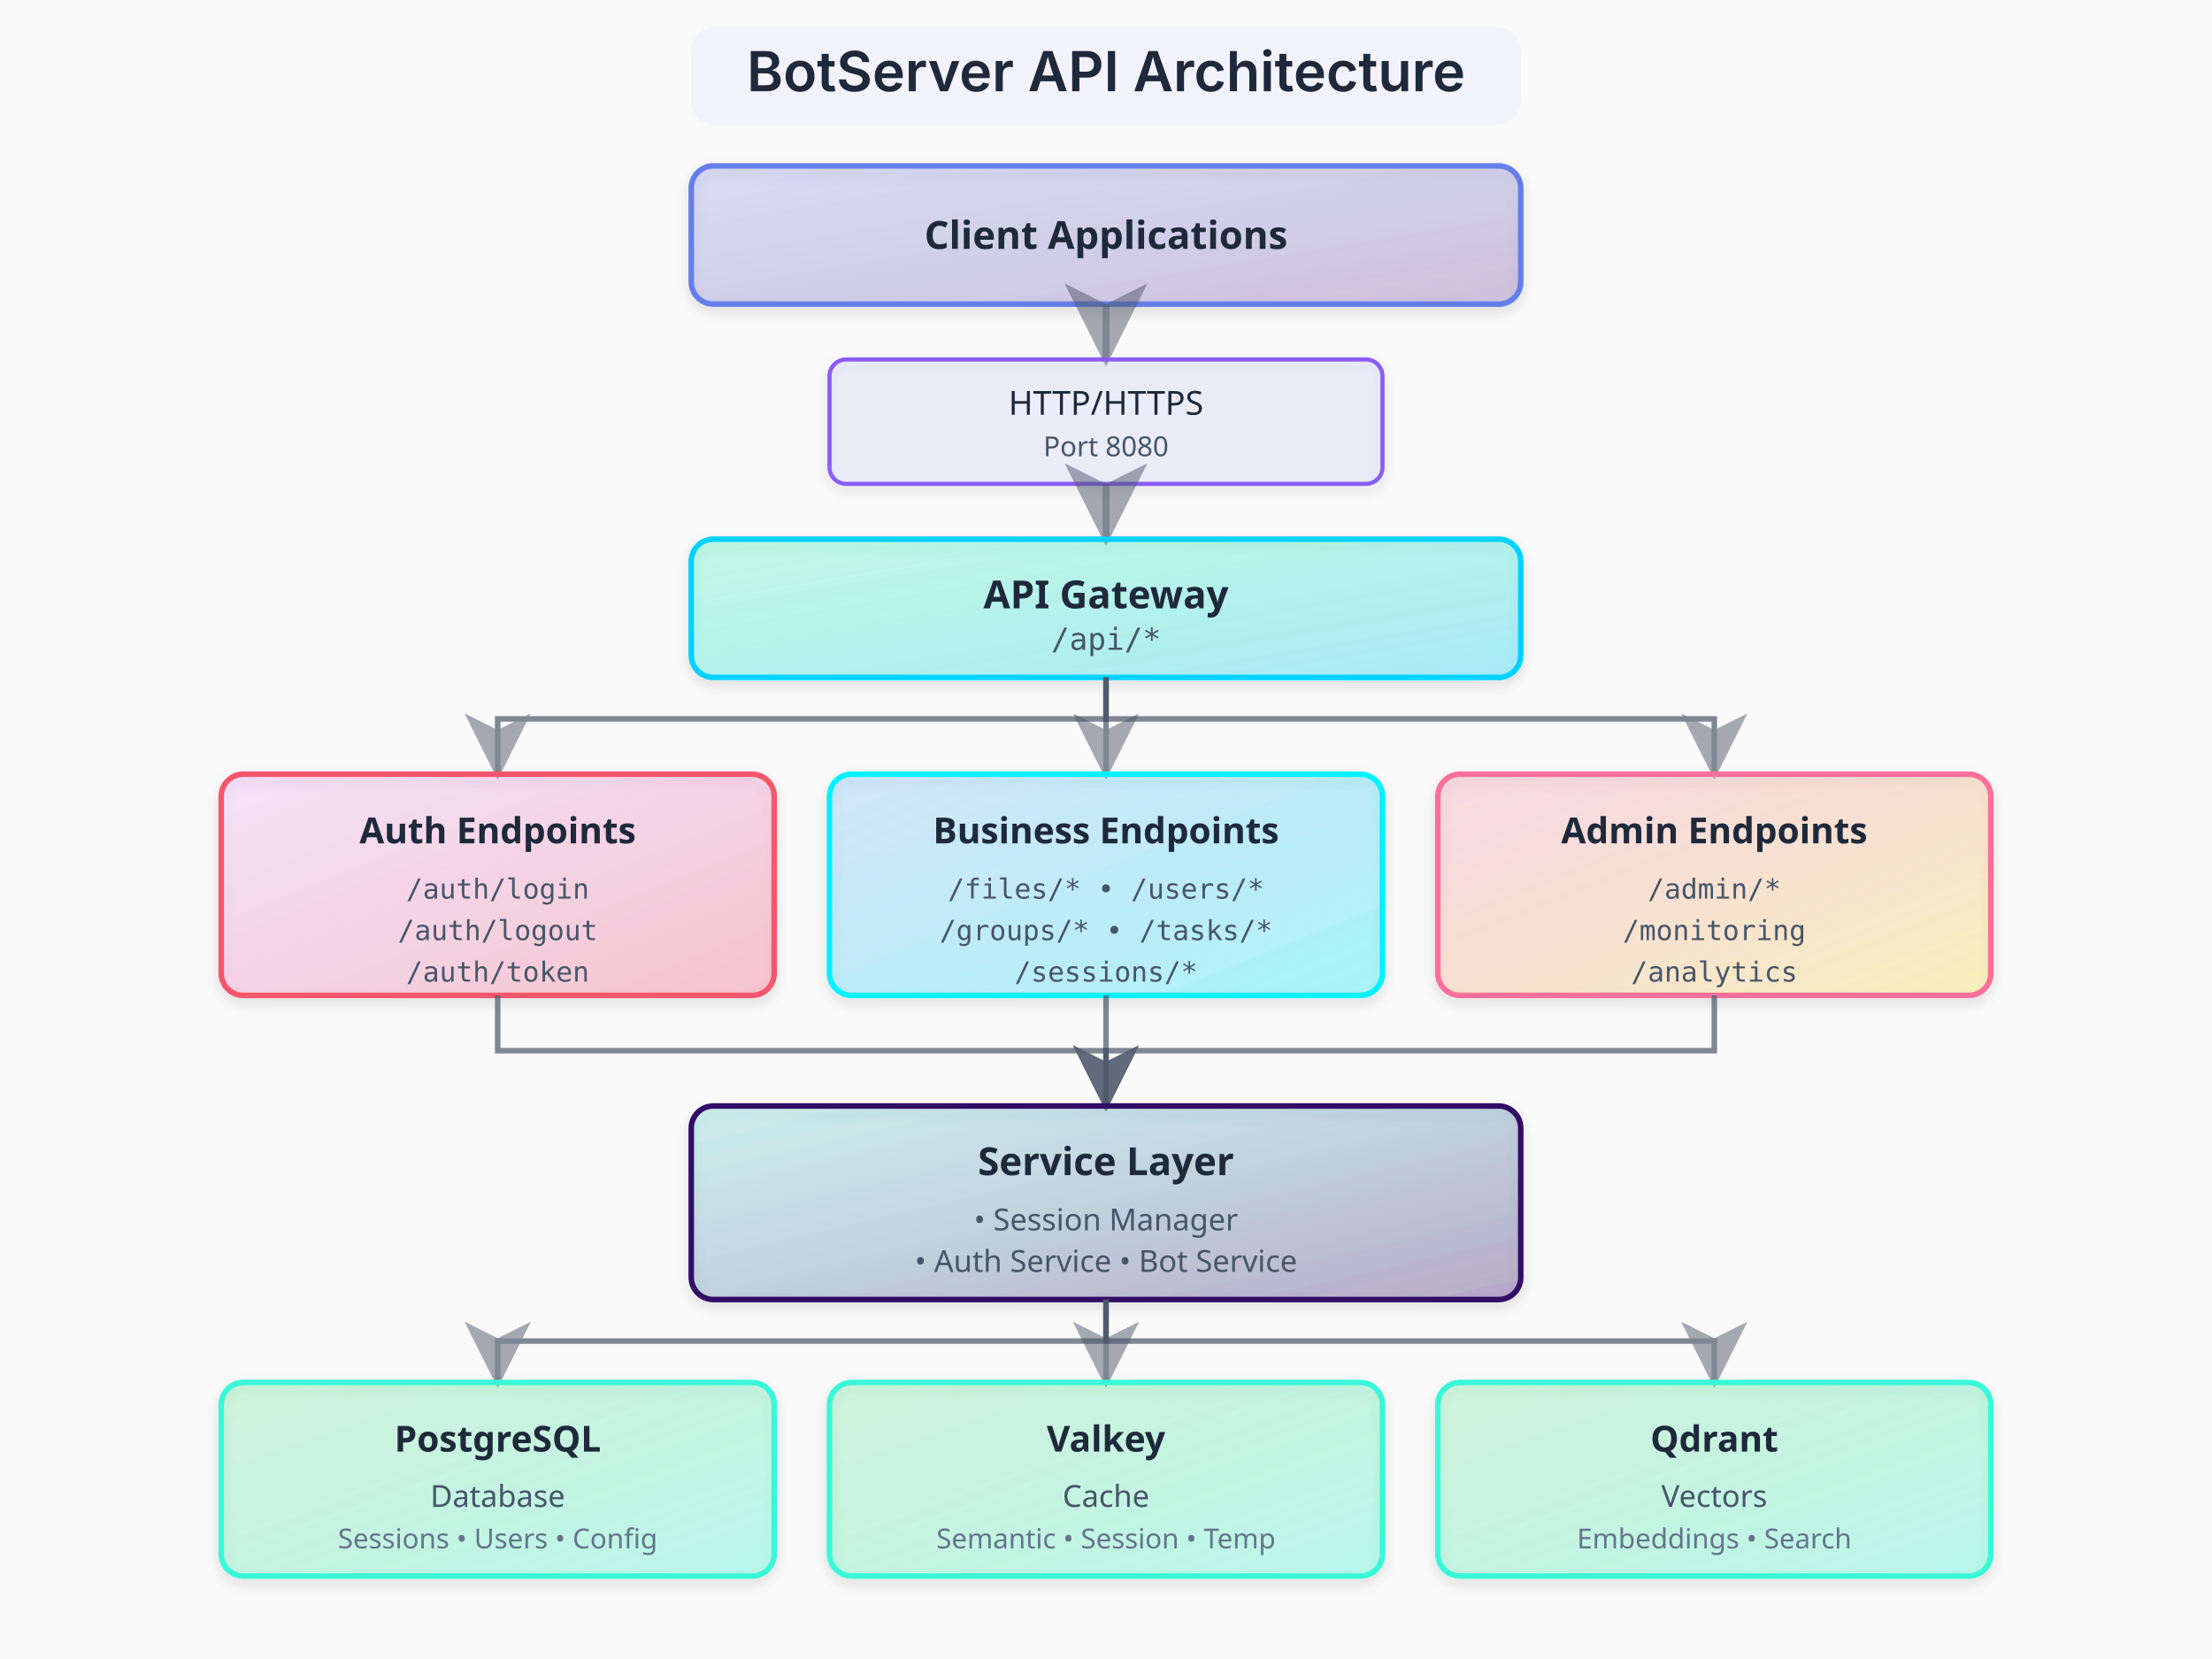
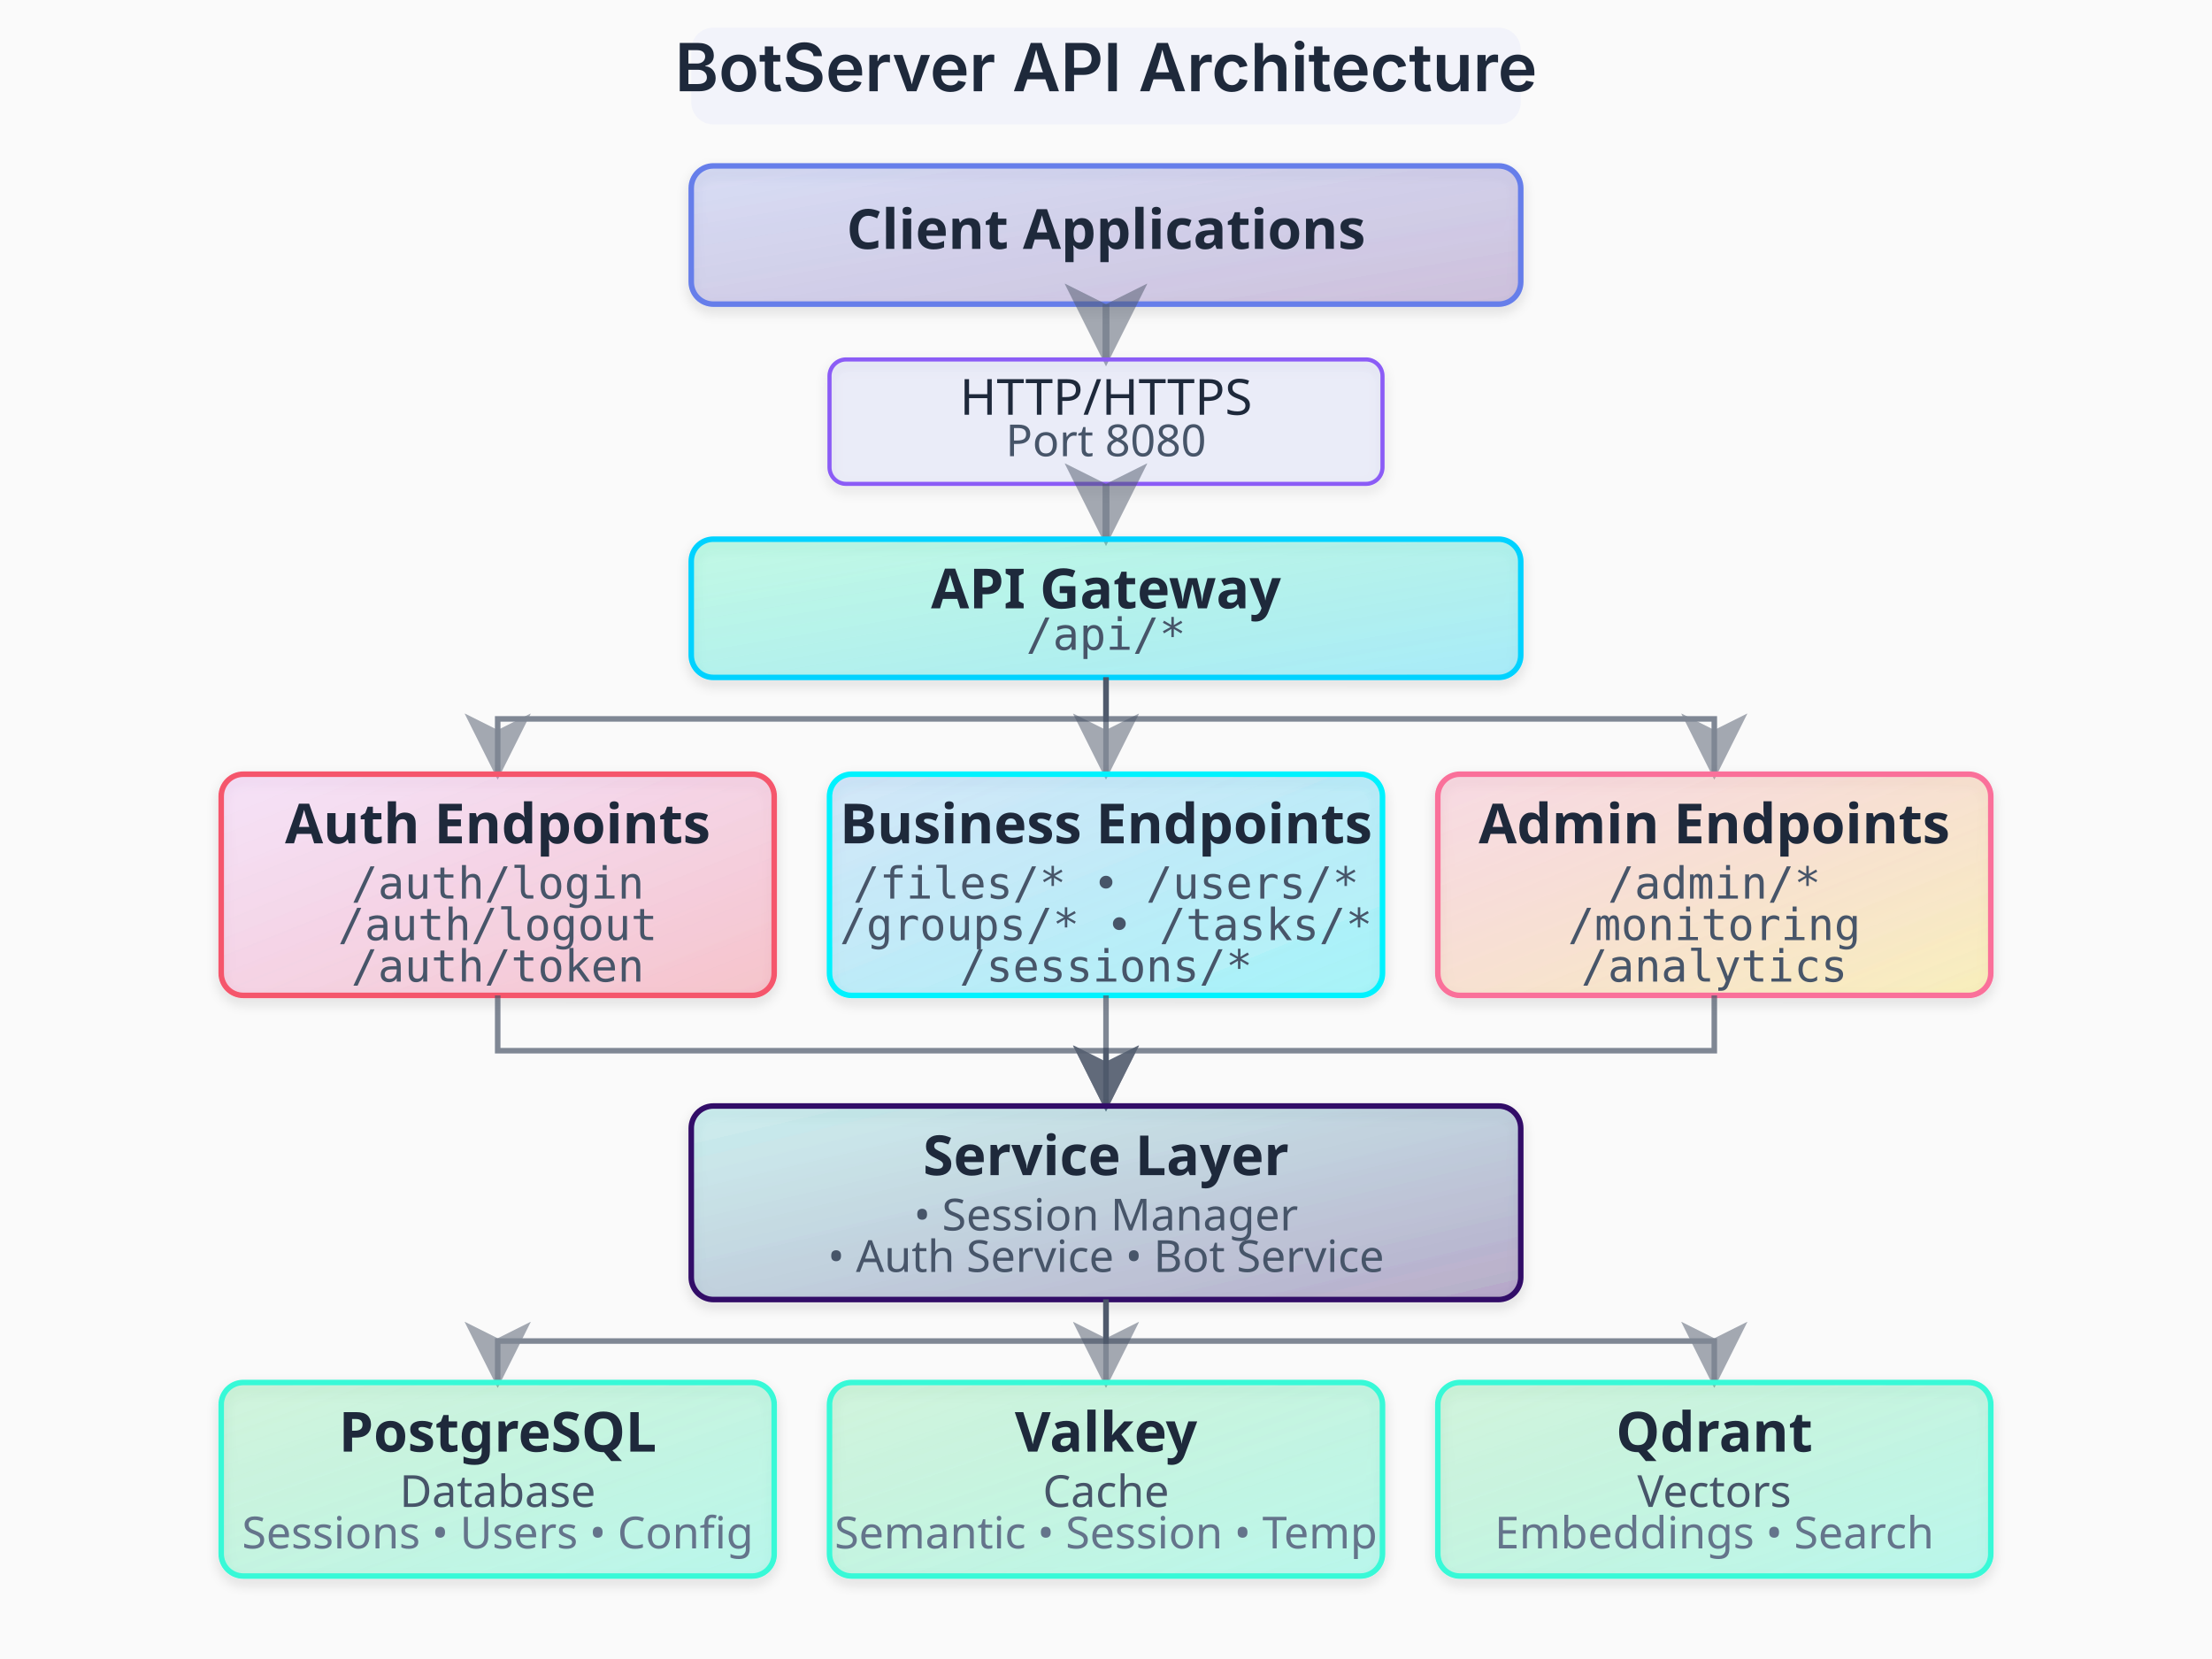
- <svg xmlns="http://www.w3.org/2000/svg" width="800" height="600" viewBox="0 0 800 600">
+ <svg xmlns="http://www.w3.org/2000/svg" width="800" height="600" viewBox="0 0 800 600" style="max-width: 100%; height: auto;">
  <defs>
    <linearGradient id="clientGrad" x1="0%" y1="0%" x2="100%" y2="100%">
      <stop offset="0%" style="stop-color:#667eea;stop-opacity:0.2" />
      <stop offset="100%" style="stop-color:#764ba2;stop-opacity:0.3" />
    </linearGradient>
    <linearGradient id="gatewayGrad" x1="0%" y1="0%" x2="100%" y2="100%">
      <stop offset="0%" style="stop-color:#06ffa5;stop-opacity:0.2" />
      <stop offset="100%" style="stop-color:#00d2ff;stop-opacity:0.3" />
    </linearGradient>
    <linearGradient id="authGrad" x1="0%" y1="0%" x2="100%" y2="100%">
      <stop offset="0%" style="stop-color:#f093fb;stop-opacity:0.2" />
      <stop offset="100%" style="stop-color:#f5576c;stop-opacity:0.3" />
    </linearGradient>
    <linearGradient id="businessGrad" x1="0%" y1="0%" x2="100%" y2="100%">
      <stop offset="0%" style="stop-color:#4facfe;stop-opacity:0.2" />
      <stop offset="100%" style="stop-color:#00f2fe;stop-opacity:0.3" />
    </linearGradient>
    <linearGradient id="adminGrad" x1="0%" y1="0%" x2="100%" y2="100%">
      <stop offset="0%" style="stop-color:#fa709a;stop-opacity:0.2" />
      <stop offset="100%" style="stop-color:#fee140;stop-opacity:0.3" />
    </linearGradient>
    <linearGradient id="serviceGrad" x1="0%" y1="0%" x2="100%" y2="100%">
      <stop offset="0%" style="stop-color:#30cfd0;stop-opacity:0.2" />
      <stop offset="100%" style="stop-color:#330867;stop-opacity:0.3" />
    </linearGradient>
    <linearGradient id="dbGrad" x1="0%" y1="0%" x2="100%" y2="100%">
      <stop offset="0%" style="stop-color:#43e97b;stop-opacity:0.2" />
      <stop offset="100%" style="stop-color:#38f9d7;stop-opacity:0.3" />
    </linearGradient>
    <marker id="arrow" markerWidth="12" markerHeight="12" refX="11" refY="6" orient="auto">
      <path d="M 0 0 L 12 6 L 0 12 L 3 6 Z" fill="#4a5568" opacity="0.7" />
    </marker>
    <filter id="shadow" x="-50%" y="-50%" width="200%" height="200%">
      <feGaussianBlur in="SourceAlpha" stdDeviation="2" />
      <feOffset dx="0" dy="2" result="offsetblur" />
      <feComponentTransfer>
        <feFuncA type="linear" slope="0.15" />
      </feComponentTransfer>
      <feMerge>
        <feMergeNode />
        <feMergeNode in="SourceGraphic" />
      </feMerge>
    </filter>
  </defs>
  <rect x="0" y="0" width="800" height="600" fill="#fafafa" />
  <rect x="250" y="10" width="300" height="35" fill="rgba(99, 102, 241, 0.05)" rx="8" />
-   <text x="400" y="33" text-anchor="middle" font-family="system-ui, -apple-system, sans-serif" font-size="20" font-weight="600" fill="#1e293b">
+   <text x="400" y="33" text-anchor="middle" font-family="system-ui, -apple-system, sans-serif" font-size="24" font-weight="600" fill="#1e293b">
    BotServer API Architecture
  </text>
  <rect x="250" y="60" width="300" height="50" fill="url(#clientGrad)" stroke="#667eea" stroke-width="2" rx="8" filter="url(#shadow)" />
-   <text x="400" y="90" text-anchor="middle" font-family="system-ui, sans-serif" font-size="14" font-weight="600" fill="#1e293b">
+   <text x="400" y="90" text-anchor="middle" font-family="system-ui, sans-serif" font-size="20" font-weight="600" fill="#1e293b">
    Client Applications
  </text>
  <path d="M 400 110 L 400 130" stroke="#4a5568" stroke-width="2.5" fill="none" marker-end="url(#arrow)" opacity="0.7" />
  <rect x="300" y="130" width="200" height="45" fill="rgba(99, 102, 241, 0.08)" stroke="#8b5cf6" stroke-width="1.5" rx="6" filter="url(#shadow)" />
-   <text x="400" y="150" text-anchor="middle" font-family="system-ui, sans-serif" font-size="12" font-weight="500" fill="#1e293b">
+   <text x="400" y="150" text-anchor="middle" font-family="system-ui, sans-serif" font-size="18" font-weight="500" fill="#1e293b">
    HTTP/HTTPS
  </text>
-   <text x="400" y="165" text-anchor="middle" font-family="system-ui, sans-serif" font-size="10" fill="#475569">
+   <text x="400" y="165" text-anchor="middle" font-family="system-ui, sans-serif" font-size="16" fill="#475569">
    Port 8080
  </text>
  <path d="M 400 175 L 400 195" stroke="#4a5568" stroke-width="2.5" fill="none" marker-end="url(#arrow)" opacity="0.7" />
  <rect x="250" y="195" width="300" height="50" fill="url(#gatewayGrad)" stroke="#00d2ff" stroke-width="2" rx="8" filter="url(#shadow)" />
-   <text x="400" y="220" text-anchor="middle" font-family="system-ui, sans-serif" font-size="14" font-weight="600" fill="#1e293b">
+   <text x="400" y="220" text-anchor="middle" font-family="system-ui, sans-serif" font-size="20" font-weight="600" fill="#1e293b">
    API Gateway
  </text>
-   <text x="400" y="235" text-anchor="middle" font-family="system-ui, monospace" font-size="11" fill="#475569">
+   <text x="400" y="235" text-anchor="middle" font-family="system-ui, monospace" font-size="16" fill="#475569">
    /api/*
  </text>
  <path d="M 400 245 L 400 260 L 180 260 L 180 280" stroke="#4a5568" stroke-width="2" fill="none" marker-end="url(#arrow)" opacity="0.7" />
  <path d="M 400 245 L 400 280" stroke="#4a5568" stroke-width="2" fill="none" marker-end="url(#arrow)" opacity="0.7" />
  <path d="M 400 245 L 400 260 L 620 260 L 620 280" stroke="#4a5568" stroke-width="2" fill="none" marker-end="url(#arrow)" opacity="0.7" />
  <rect x="80" y="280" width="200" height="80" fill="url(#authGrad)" stroke="#f5576c" stroke-width="2" rx="8" filter="url(#shadow)" />
-   <text x="180" y="305" text-anchor="middle" font-family="system-ui, sans-serif" font-size="13" font-weight="600" fill="#1e293b">
+   <text x="180" y="305" text-anchor="middle" font-family="system-ui, sans-serif" font-size="20" font-weight="600" fill="#1e293b">
    Auth Endpoints
  </text>
-   <text x="180" y="325" text-anchor="middle" font-family="system-ui, monospace" font-size="10" fill="#475569">
+   <text x="180" y="325" text-anchor="middle" font-family="system-ui, monospace" font-size="16" fill="#475569">
    /auth/login
  </text>
-   <text x="180" y="340" text-anchor="middle" font-family="system-ui, monospace" font-size="10" fill="#475569">
+   <text x="180" y="340" text-anchor="middle" font-family="system-ui, monospace" font-size="16" fill="#475569">
    /auth/logout
  </text>
-   <text x="180" y="355" text-anchor="middle" font-family="system-ui, monospace" font-size="10" fill="#475569">
+   <text x="180" y="355" text-anchor="middle" font-family="system-ui, monospace" font-size="16" fill="#475569">
    /auth/token
  </text>
  <rect x="300" y="280" width="200" height="80" fill="url(#businessGrad)" stroke="#00f2fe" stroke-width="2" rx="8" filter="url(#shadow)" />
-   <text x="400" y="305" text-anchor="middle" font-family="system-ui, sans-serif" font-size="13" font-weight="600" fill="#1e293b">
+   <text x="400" y="305" text-anchor="middle" font-family="system-ui, sans-serif" font-size="20" font-weight="600" fill="#1e293b">
    Business Endpoints
  </text>
-   <text x="400" y="325" text-anchor="middle" font-family="system-ui, monospace" font-size="10" fill="#475569">
+   <text x="400" y="325" text-anchor="middle" font-family="system-ui, monospace" font-size="16" fill="#475569">
    /files/* • /users/*
  </text>
-   <text x="400" y="340" text-anchor="middle" font-family="system-ui, monospace" font-size="10" fill="#475569">
+   <text x="400" y="340" text-anchor="middle" font-family="system-ui, monospace" font-size="16" fill="#475569">
    /groups/* • /tasks/*
  </text>
-   <text x="400" y="355" text-anchor="middle" font-family="system-ui, monospace" font-size="10" fill="#475569">
+   <text x="400" y="355" text-anchor="middle" font-family="system-ui, monospace" font-size="16" fill="#475569">
    /sessions/*
  </text>
  <rect x="520" y="280" width="200" height="80" fill="url(#adminGrad)" stroke="#fa709a" stroke-width="2" rx="8" filter="url(#shadow)" />
-   <text x="620" y="305" text-anchor="middle" font-family="system-ui, sans-serif" font-size="13" font-weight="600" fill="#1e293b">
+   <text x="620" y="305" text-anchor="middle" font-family="system-ui, sans-serif" font-size="20" font-weight="600" fill="#1e293b">
    Admin Endpoints
  </text>
-   <text x="620" y="325" text-anchor="middle" font-family="system-ui, monospace" font-size="10" fill="#475569">
+   <text x="620" y="325" text-anchor="middle" font-family="system-ui, monospace" font-size="16" fill="#475569">
    /admin/*
  </text>
-   <text x="620" y="340" text-anchor="middle" font-family="system-ui, monospace" font-size="10" fill="#475569">
+   <text x="620" y="340" text-anchor="middle" font-family="system-ui, monospace" font-size="16" fill="#475569">
    /monitoring
  </text>
-   <text x="620" y="355" text-anchor="middle" font-family="system-ui, monospace" font-size="10" fill="#475569">
+   <text x="620" y="355" text-anchor="middle" font-family="system-ui, monospace" font-size="16" fill="#475569">
    /analytics
  </text>
  <path d="M 180 360 L 180 380 L 400 380 L 400 400" stroke="#4a5568" stroke-width="2" fill="none" marker-end="url(#arrow)" opacity="0.7" />
  <path d="M 400 360 L 400 400" stroke="#4a5568" stroke-width="2" fill="none" marker-end="url(#arrow)" opacity="0.7" />
  <path d="M 620 360 L 620 380 L 400 380 L 400 400" stroke="#4a5568" stroke-width="2" fill="none" marker-end="url(#arrow)" opacity="0.7" />
  <rect x="250" y="400" width="300" height="70" fill="url(#serviceGrad)" stroke="#330867" stroke-width="2" rx="8" filter="url(#shadow)" />
-   <text x="400" y="425" text-anchor="middle" font-family="system-ui, sans-serif" font-size="14" font-weight="600" fill="#1e293b">
+   <text x="400" y="425" text-anchor="middle" font-family="system-ui, sans-serif" font-size="20" font-weight="600" fill="#1e293b">
    Service Layer
  </text>
-   <text x="400" y="445" text-anchor="middle" font-family="system-ui, sans-serif" font-size="11" fill="#475569">
+   <text x="400" y="445" text-anchor="middle" font-family="system-ui, sans-serif" font-size="16" fill="#475569">
    • Session Manager
  </text>
-   <text x="400" y="460" text-anchor="middle" font-family="system-ui, sans-serif" font-size="11" fill="#475569">
+   <text x="400" y="460" text-anchor="middle" font-family="system-ui, sans-serif" font-size="16" fill="#475569">
    • Auth Service • Bot Service
  </text>
  <path d="M 400 470 L 400 485 L 180 485 L 180 500" stroke="#4a5568" stroke-width="2" fill="none" marker-end="url(#arrow)" opacity="0.7" />
  <path d="M 400 470 L 400 500" stroke="#4a5568" stroke-width="2" fill="none" marker-end="url(#arrow)" opacity="0.7" />
  <path d="M 400 470 L 400 485 L 620 485 L 620 500" stroke="#4a5568" stroke-width="2" fill="none" marker-end="url(#arrow)" opacity="0.7" />
  <rect x="80" y="500" width="200" height="70" fill="url(#dbGrad)" stroke="#38f9d7" stroke-width="2" rx="8" filter="url(#shadow)" />
-   <text x="180" y="525" text-anchor="middle" font-family="system-ui, sans-serif" font-size="13" font-weight="600" fill="#1e293b">
+   <text x="180" y="525" text-anchor="middle" font-family="system-ui, sans-serif" font-size="20" font-weight="600" fill="#1e293b">
    PostgreSQL
  </text>
-   <text x="180" y="545" text-anchor="middle" font-family="system-ui, sans-serif" font-size="11" fill="#475569">
+   <text x="180" y="545" text-anchor="middle" font-family="system-ui, sans-serif" font-size="16" fill="#475569">
    Database
  </text>
-   <text x="180" y="560" text-anchor="middle" font-family="system-ui, sans-serif" font-size="10" fill="#64748b">
+   <text x="180" y="560" text-anchor="middle" font-family="system-ui, sans-serif" font-size="16" fill="#64748b">
    Sessions • Users • Config
  </text>
  <rect x="300" y="500" width="200" height="70" fill="url(#dbGrad)" stroke="#38f9d7" stroke-width="2" rx="8" filter="url(#shadow)" />
-   <text x="400" y="525" text-anchor="middle" font-family="system-ui, sans-serif" font-size="13" font-weight="600" fill="#1e293b">
+   <text x="400" y="525" text-anchor="middle" font-family="system-ui, sans-serif" font-size="20" font-weight="600" fill="#1e293b">
    Valkey
  </text>
-   <text x="400" y="545" text-anchor="middle" font-family="system-ui, sans-serif" font-size="11" fill="#475569">
+   <text x="400" y="545" text-anchor="middle" font-family="system-ui, sans-serif" font-size="16" fill="#475569">
    Cache
  </text>
-   <text x="400" y="560" text-anchor="middle" font-family="system-ui, sans-serif" font-size="10" fill="#64748b">
+   <text x="400" y="560" text-anchor="middle" font-family="system-ui, sans-serif" font-size="16" fill="#64748b">
    Semantic • Session • Temp
  </text>
  <rect x="520" y="500" width="200" height="70" fill="url(#dbGrad)" stroke="#38f9d7" stroke-width="2" rx="8" filter="url(#shadow)" />
-   <text x="620" y="525" text-anchor="middle" font-family="system-ui, sans-serif" font-size="13" font-weight="600" fill="#1e293b">
+   <text x="620" y="525" text-anchor="middle" font-family="system-ui, sans-serif" font-size="20" font-weight="600" fill="#1e293b">
    Qdrant
  </text>
-   <text x="620" y="545" text-anchor="middle" font-family="system-ui, sans-serif" font-size="11" fill="#475569">
+   <text x="620" y="545" text-anchor="middle" font-family="system-ui, sans-serif" font-size="16" fill="#475569">
    Vectors
  </text>
-   <text x="620" y="560" text-anchor="middle" font-family="system-ui, sans-serif" font-size="10" fill="#64748b">
+   <text x="620" y="560" text-anchor="middle" font-family="system-ui, sans-serif" font-size="16" fill="#64748b">
    Embeddings • Search
  </text>
</svg>
